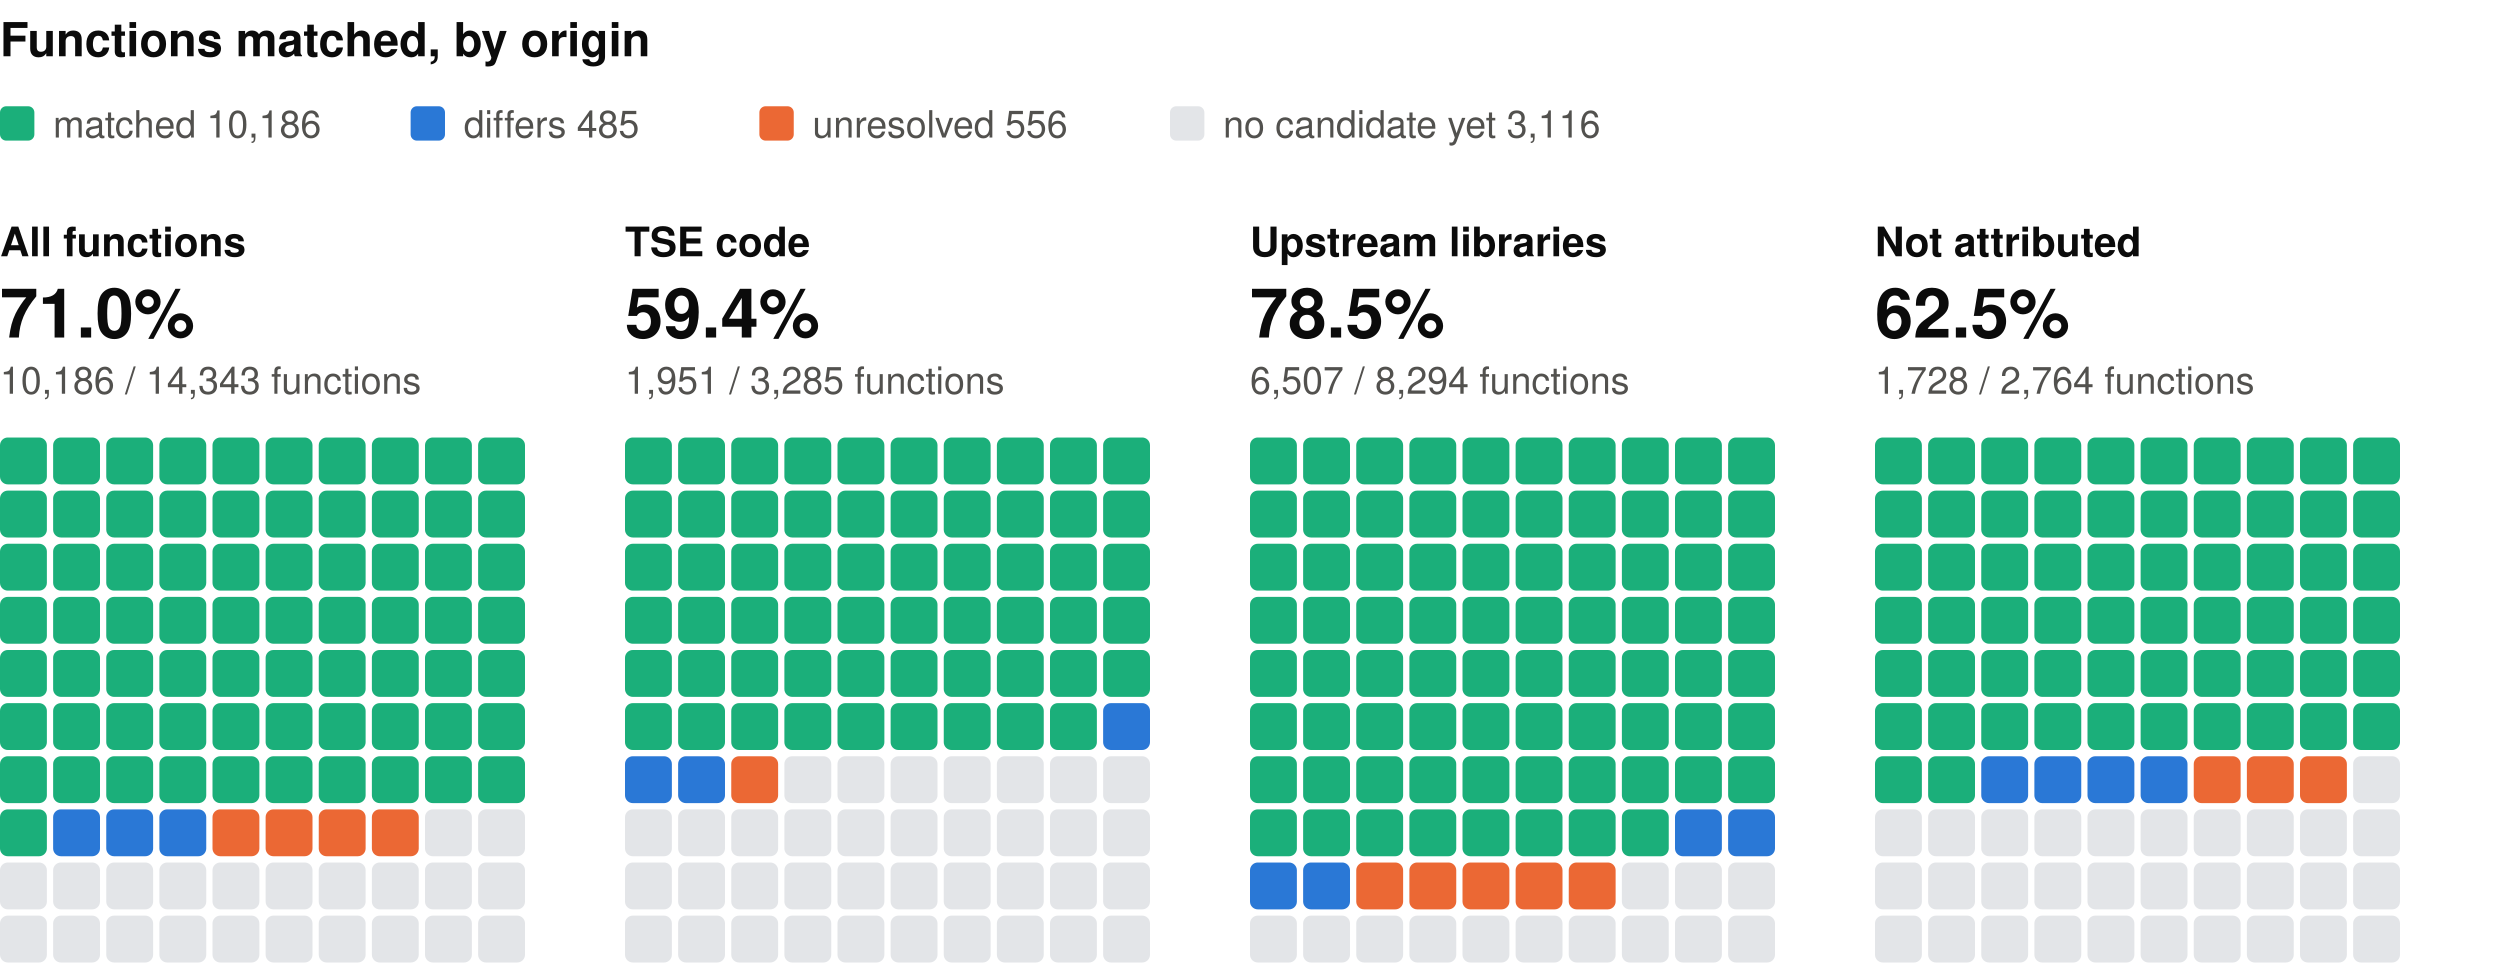
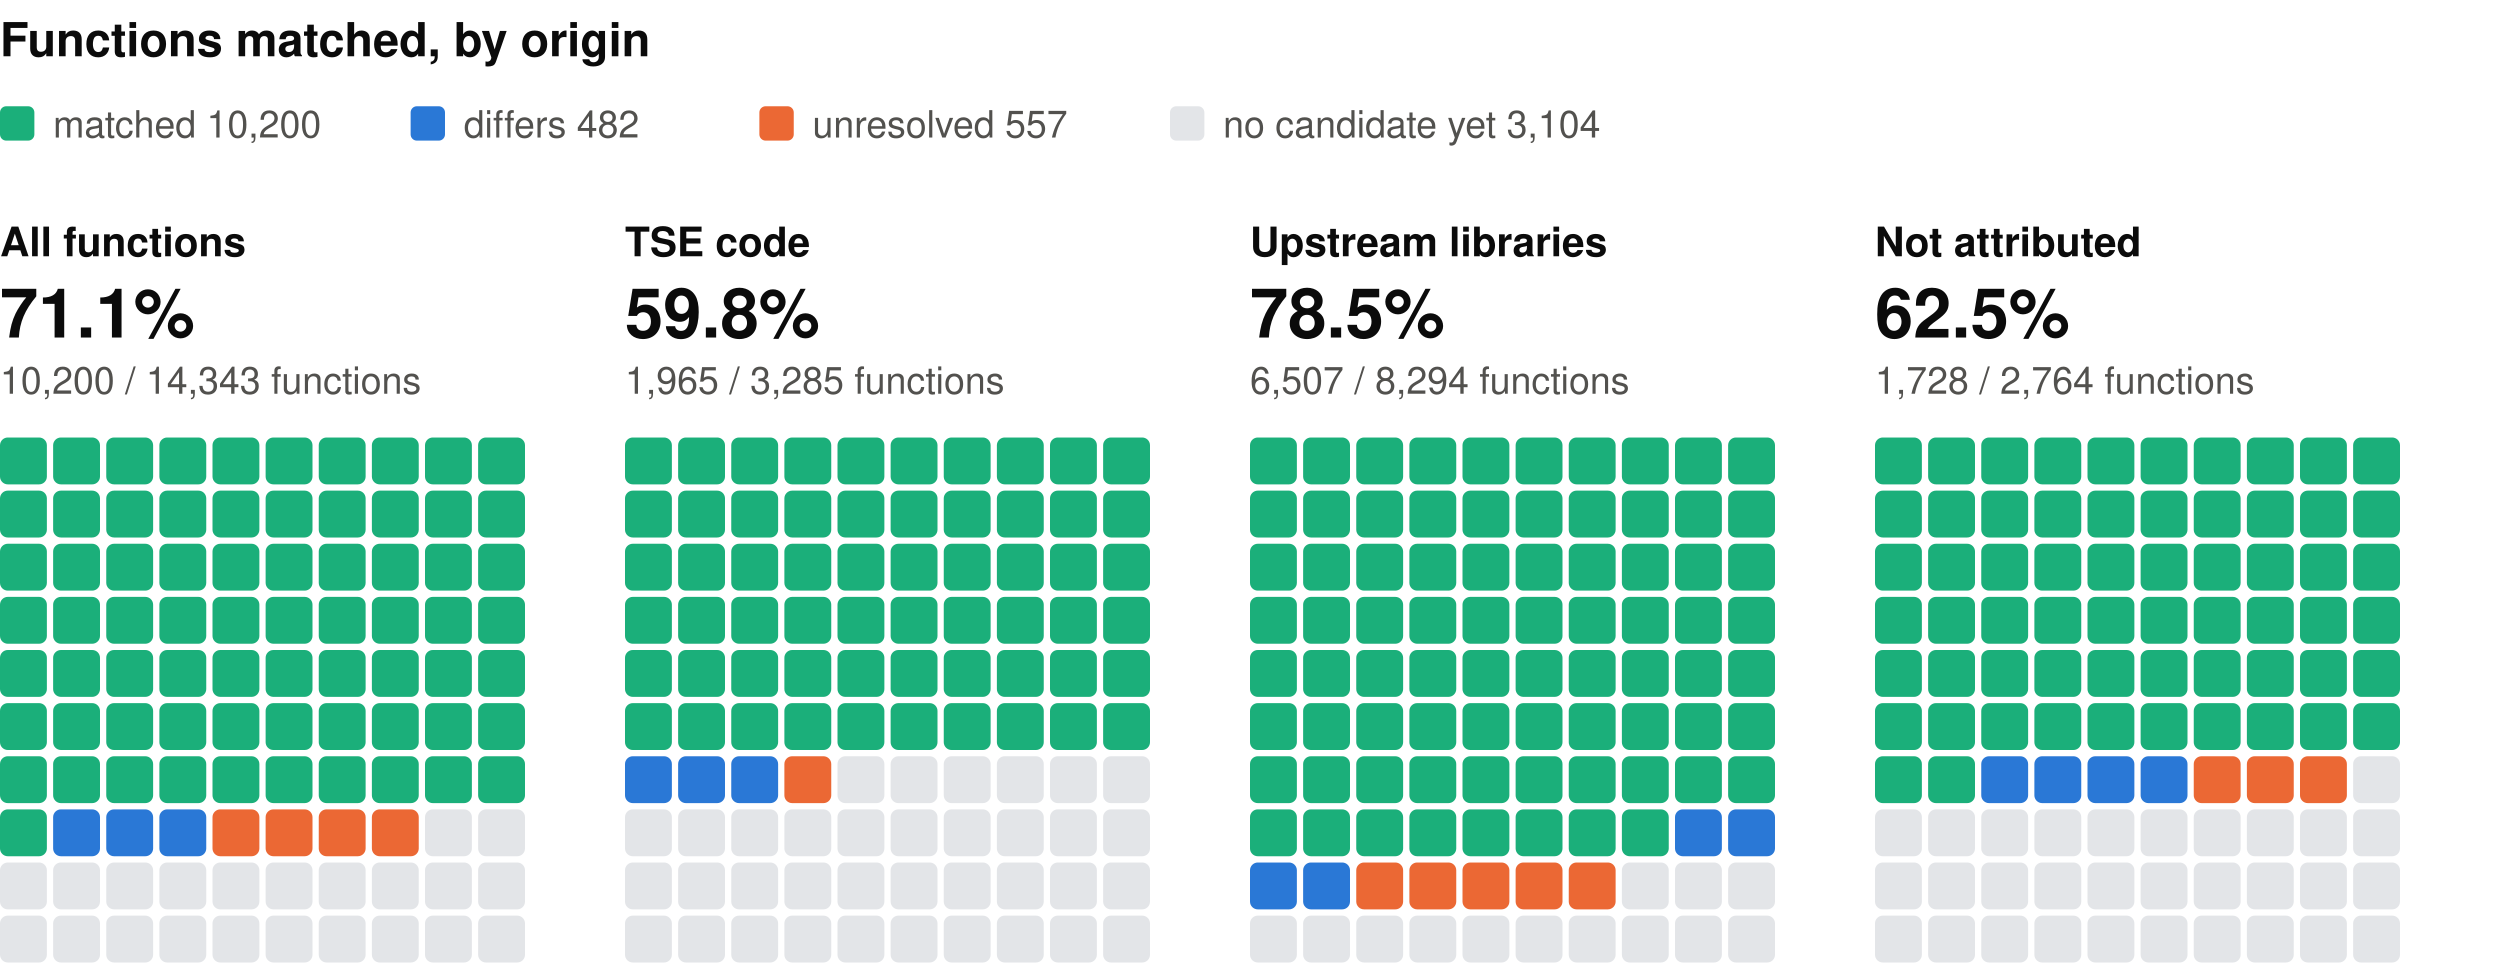
<svg xmlns="http://www.w3.org/2000/svg" width="800" height="310" viewBox="0 0 800 310" role="img" aria-label="Functions matched, by origin: one square per percent, coloured by verdict" font-family="system-ui, -apple-system, 'Segoe UI', Helvetica, Arial, sans-serif">
  <text x="0" y="18" font-size="15" fill="#0b0b0b" font-weight="600">Functions matched, by origin</text>
  <rect x="0" y="34" width="11" height="11" rx="2" fill="#1baf7a" />
-   <text x="17" y="44" font-size="12" fill="#52514e">matched 10,186</text>
+   <text x="17" y="44" font-size="12" fill="#52514e">matched 10,200</text>
  <rect x="131.4" y="34" width="11" height="11" rx="2" fill="#2a78d6" />
-   <text x="148.4" y="44" font-size="12" fill="#52514e">differs 485</text>
+   <text x="148.4" y="44" font-size="12" fill="#52514e">differs 482</text>
  <rect x="243" y="34" width="11" height="11" rx="2" fill="#eb6834" />
-   <text x="260" y="44" font-size="12" fill="#52514e">unresolved 556</text>
+   <text x="260" y="44" font-size="12" fill="#52514e">unresolved 557</text>
  <rect x="374.4" y="34" width="11" height="11" rx="2" fill="#e3e5e8" />
-   <text x="391.4" y="44" font-size="12" fill="#52514e">no candidate yet 3,116</text>
+   <text x="391.4" y="44" font-size="12" fill="#52514e">no candidate yet 3,104</text>
  <text x="0" y="82" font-size="13" fill="#0b0b0b" font-weight="600">All functions</text>
-   <text x="0" y="108" font-size="22" fill="#0b0b0b" font-weight="600">71.0%</text>
-   <text x="0" y="126" font-size="12" fill="#52514e">10,186 / 14,343 functions</text>
+   <text x="0" y="108" font-size="22" fill="#0b0b0b" font-weight="600">71.1%</text>
+   <text x="0" y="126" font-size="12" fill="#52514e">10,200 / 14,343 functions</text>
  <rect x="0" y="140" width="15" height="15" rx="2.5" fill="#1baf7a" />
  <rect x="17" y="140" width="15" height="15" rx="2.5" fill="#1baf7a" />
  <rect x="34" y="140" width="15" height="15" rx="2.5" fill="#1baf7a" />
  <rect x="51" y="140" width="15" height="15" rx="2.5" fill="#1baf7a" />
  <rect x="68" y="140" width="15" height="15" rx="2.5" fill="#1baf7a" />
  <rect x="85" y="140" width="15" height="15" rx="2.5" fill="#1baf7a" />
  <rect x="102" y="140" width="15" height="15" rx="2.5" fill="#1baf7a" />
  <rect x="119" y="140" width="15" height="15" rx="2.5" fill="#1baf7a" />
  <rect x="136" y="140" width="15" height="15" rx="2.5" fill="#1baf7a" />
  <rect x="153" y="140" width="15" height="15" rx="2.5" fill="#1baf7a" />
  <rect x="0" y="157" width="15" height="15" rx="2.5" fill="#1baf7a" />
  <rect x="17" y="157" width="15" height="15" rx="2.5" fill="#1baf7a" />
  <rect x="34" y="157" width="15" height="15" rx="2.5" fill="#1baf7a" />
  <rect x="51" y="157" width="15" height="15" rx="2.5" fill="#1baf7a" />
  <rect x="68" y="157" width="15" height="15" rx="2.5" fill="#1baf7a" />
  <rect x="85" y="157" width="15" height="15" rx="2.5" fill="#1baf7a" />
  <rect x="102" y="157" width="15" height="15" rx="2.5" fill="#1baf7a" />
  <rect x="119" y="157" width="15" height="15" rx="2.5" fill="#1baf7a" />
  <rect x="136" y="157" width="15" height="15" rx="2.5" fill="#1baf7a" />
  <rect x="153" y="157" width="15" height="15" rx="2.5" fill="#1baf7a" />
  <rect x="0" y="174" width="15" height="15" rx="2.5" fill="#1baf7a" />
  <rect x="17" y="174" width="15" height="15" rx="2.5" fill="#1baf7a" />
  <rect x="34" y="174" width="15" height="15" rx="2.5" fill="#1baf7a" />
  <rect x="51" y="174" width="15" height="15" rx="2.5" fill="#1baf7a" />
  <rect x="68" y="174" width="15" height="15" rx="2.5" fill="#1baf7a" />
  <rect x="85" y="174" width="15" height="15" rx="2.5" fill="#1baf7a" />
  <rect x="102" y="174" width="15" height="15" rx="2.5" fill="#1baf7a" />
  <rect x="119" y="174" width="15" height="15" rx="2.5" fill="#1baf7a" />
  <rect x="136" y="174" width="15" height="15" rx="2.5" fill="#1baf7a" />
  <rect x="153" y="174" width="15" height="15" rx="2.5" fill="#1baf7a" />
  <rect x="0" y="191" width="15" height="15" rx="2.5" fill="#1baf7a" />
  <rect x="17" y="191" width="15" height="15" rx="2.5" fill="#1baf7a" />
  <rect x="34" y="191" width="15" height="15" rx="2.5" fill="#1baf7a" />
  <rect x="51" y="191" width="15" height="15" rx="2.5" fill="#1baf7a" />
  <rect x="68" y="191" width="15" height="15" rx="2.5" fill="#1baf7a" />
  <rect x="85" y="191" width="15" height="15" rx="2.5" fill="#1baf7a" />
  <rect x="102" y="191" width="15" height="15" rx="2.5" fill="#1baf7a" />
  <rect x="119" y="191" width="15" height="15" rx="2.5" fill="#1baf7a" />
  <rect x="136" y="191" width="15" height="15" rx="2.5" fill="#1baf7a" />
  <rect x="153" y="191" width="15" height="15" rx="2.5" fill="#1baf7a" />
  <rect x="0" y="208" width="15" height="15" rx="2.5" fill="#1baf7a" />
  <rect x="17" y="208" width="15" height="15" rx="2.5" fill="#1baf7a" />
  <rect x="34" y="208" width="15" height="15" rx="2.5" fill="#1baf7a" />
  <rect x="51" y="208" width="15" height="15" rx="2.5" fill="#1baf7a" />
  <rect x="68" y="208" width="15" height="15" rx="2.5" fill="#1baf7a" />
  <rect x="85" y="208" width="15" height="15" rx="2.5" fill="#1baf7a" />
  <rect x="102" y="208" width="15" height="15" rx="2.5" fill="#1baf7a" />
  <rect x="119" y="208" width="15" height="15" rx="2.5" fill="#1baf7a" />
  <rect x="136" y="208" width="15" height="15" rx="2.5" fill="#1baf7a" />
  <rect x="153" y="208" width="15" height="15" rx="2.5" fill="#1baf7a" />
  <rect x="0" y="225" width="15" height="15" rx="2.5" fill="#1baf7a" />
  <rect x="17" y="225" width="15" height="15" rx="2.5" fill="#1baf7a" />
  <rect x="34" y="225" width="15" height="15" rx="2.5" fill="#1baf7a" />
  <rect x="51" y="225" width="15" height="15" rx="2.5" fill="#1baf7a" />
  <rect x="68" y="225" width="15" height="15" rx="2.5" fill="#1baf7a" />
  <rect x="85" y="225" width="15" height="15" rx="2.5" fill="#1baf7a" />
  <rect x="102" y="225" width="15" height="15" rx="2.5" fill="#1baf7a" />
  <rect x="119" y="225" width="15" height="15" rx="2.5" fill="#1baf7a" />
  <rect x="136" y="225" width="15" height="15" rx="2.5" fill="#1baf7a" />
  <rect x="153" y="225" width="15" height="15" rx="2.5" fill="#1baf7a" />
  <rect x="0" y="242" width="15" height="15" rx="2.5" fill="#1baf7a" />
  <rect x="17" y="242" width="15" height="15" rx="2.5" fill="#1baf7a" />
  <rect x="34" y="242" width="15" height="15" rx="2.5" fill="#1baf7a" />
  <rect x="51" y="242" width="15" height="15" rx="2.5" fill="#1baf7a" />
  <rect x="68" y="242" width="15" height="15" rx="2.5" fill="#1baf7a" />
  <rect x="85" y="242" width="15" height="15" rx="2.5" fill="#1baf7a" />
  <rect x="102" y="242" width="15" height="15" rx="2.5" fill="#1baf7a" />
  <rect x="119" y="242" width="15" height="15" rx="2.5" fill="#1baf7a" />
  <rect x="136" y="242" width="15" height="15" rx="2.5" fill="#1baf7a" />
  <rect x="153" y="242" width="15" height="15" rx="2.5" fill="#1baf7a" />
  <rect x="0" y="259" width="15" height="15" rx="2.5" fill="#1baf7a" />
  <rect x="17" y="259" width="15" height="15" rx="2.5" fill="#2a78d6" />
  <rect x="34" y="259" width="15" height="15" rx="2.5" fill="#2a78d6" />
  <rect x="51" y="259" width="15" height="15" rx="2.5" fill="#2a78d6" />
  <rect x="68" y="259" width="15" height="15" rx="2.5" fill="#eb6834" />
  <rect x="85" y="259" width="15" height="15" rx="2.5" fill="#eb6834" />
  <rect x="102" y="259" width="15" height="15" rx="2.5" fill="#eb6834" />
  <rect x="119" y="259" width="15" height="15" rx="2.5" fill="#eb6834" />
  <rect x="136" y="259" width="15" height="15" rx="2.5" fill="#e3e5e8" />
  <rect x="153" y="259" width="15" height="15" rx="2.5" fill="#e3e5e8" />
  <rect x="0" y="276" width="15" height="15" rx="2.5" fill="#e3e5e8" />
  <rect x="17" y="276" width="15" height="15" rx="2.5" fill="#e3e5e8" />
  <rect x="34" y="276" width="15" height="15" rx="2.5" fill="#e3e5e8" />
  <rect x="51" y="276" width="15" height="15" rx="2.5" fill="#e3e5e8" />
  <rect x="68" y="276" width="15" height="15" rx="2.5" fill="#e3e5e8" />
  <rect x="85" y="276" width="15" height="15" rx="2.5" fill="#e3e5e8" />
  <rect x="102" y="276" width="15" height="15" rx="2.5" fill="#e3e5e8" />
  <rect x="119" y="276" width="15" height="15" rx="2.5" fill="#e3e5e8" />
  <rect x="136" y="276" width="15" height="15" rx="2.5" fill="#e3e5e8" />
  <rect x="153" y="276" width="15" height="15" rx="2.5" fill="#e3e5e8" />
  <rect x="0" y="293" width="15" height="15" rx="2.5" fill="#e3e5e8" />
  <rect x="17" y="293" width="15" height="15" rx="2.5" fill="#e3e5e8" />
  <rect x="34" y="293" width="15" height="15" rx="2.5" fill="#e3e5e8" />
  <rect x="51" y="293" width="15" height="15" rx="2.5" fill="#e3e5e8" />
  <rect x="68" y="293" width="15" height="15" rx="2.5" fill="#e3e5e8" />
  <rect x="85" y="293" width="15" height="15" rx="2.5" fill="#e3e5e8" />
  <rect x="102" y="293" width="15" height="15" rx="2.5" fill="#e3e5e8" />
  <rect x="119" y="293" width="15" height="15" rx="2.5" fill="#e3e5e8" />
  <rect x="136" y="293" width="15" height="15" rx="2.5" fill="#e3e5e8" />
  <rect x="153" y="293" width="15" height="15" rx="2.5" fill="#e3e5e8" />
  <text x="200" y="82" font-size="13" fill="#0b0b0b" font-weight="600">TSE code</text>
-   <text x="200" y="108" font-size="22" fill="#0b0b0b" font-weight="600">59.4%</text>
-   <text x="200" y="126" font-size="12" fill="#52514e">1,951 / 3,285 functions</text>
+   <text x="200" y="108" font-size="22" fill="#0b0b0b" font-weight="600">59.8%</text>
+   <text x="200" y="126" font-size="12" fill="#52514e">1,965 / 3,285 functions</text>
  <rect x="200" y="140" width="15" height="15" rx="2.5" fill="#1baf7a" />
  <rect x="217" y="140" width="15" height="15" rx="2.5" fill="#1baf7a" />
  <rect x="234" y="140" width="15" height="15" rx="2.5" fill="#1baf7a" />
  <rect x="251" y="140" width="15" height="15" rx="2.5" fill="#1baf7a" />
  <rect x="268" y="140" width="15" height="15" rx="2.5" fill="#1baf7a" />
  <rect x="285" y="140" width="15" height="15" rx="2.5" fill="#1baf7a" />
  <rect x="302" y="140" width="15" height="15" rx="2.5" fill="#1baf7a" />
  <rect x="319" y="140" width="15" height="15" rx="2.5" fill="#1baf7a" />
  <rect x="336" y="140" width="15" height="15" rx="2.5" fill="#1baf7a" />
  <rect x="353" y="140" width="15" height="15" rx="2.5" fill="#1baf7a" />
  <rect x="200" y="157" width="15" height="15" rx="2.5" fill="#1baf7a" />
  <rect x="217" y="157" width="15" height="15" rx="2.5" fill="#1baf7a" />
  <rect x="234" y="157" width="15" height="15" rx="2.5" fill="#1baf7a" />
  <rect x="251" y="157" width="15" height="15" rx="2.5" fill="#1baf7a" />
  <rect x="268" y="157" width="15" height="15" rx="2.5" fill="#1baf7a" />
  <rect x="285" y="157" width="15" height="15" rx="2.5" fill="#1baf7a" />
  <rect x="302" y="157" width="15" height="15" rx="2.5" fill="#1baf7a" />
  <rect x="319" y="157" width="15" height="15" rx="2.5" fill="#1baf7a" />
  <rect x="336" y="157" width="15" height="15" rx="2.5" fill="#1baf7a" />
  <rect x="353" y="157" width="15" height="15" rx="2.5" fill="#1baf7a" />
  <rect x="200" y="174" width="15" height="15" rx="2.5" fill="#1baf7a" />
  <rect x="217" y="174" width="15" height="15" rx="2.5" fill="#1baf7a" />
  <rect x="234" y="174" width="15" height="15" rx="2.5" fill="#1baf7a" />
  <rect x="251" y="174" width="15" height="15" rx="2.5" fill="#1baf7a" />
  <rect x="268" y="174" width="15" height="15" rx="2.5" fill="#1baf7a" />
  <rect x="285" y="174" width="15" height="15" rx="2.5" fill="#1baf7a" />
  <rect x="302" y="174" width="15" height="15" rx="2.5" fill="#1baf7a" />
  <rect x="319" y="174" width="15" height="15" rx="2.5" fill="#1baf7a" />
  <rect x="336" y="174" width="15" height="15" rx="2.5" fill="#1baf7a" />
  <rect x="353" y="174" width="15" height="15" rx="2.5" fill="#1baf7a" />
  <rect x="200" y="191" width="15" height="15" rx="2.5" fill="#1baf7a" />
  <rect x="217" y="191" width="15" height="15" rx="2.5" fill="#1baf7a" />
  <rect x="234" y="191" width="15" height="15" rx="2.5" fill="#1baf7a" />
  <rect x="251" y="191" width="15" height="15" rx="2.5" fill="#1baf7a" />
  <rect x="268" y="191" width="15" height="15" rx="2.5" fill="#1baf7a" />
  <rect x="285" y="191" width="15" height="15" rx="2.5" fill="#1baf7a" />
  <rect x="302" y="191" width="15" height="15" rx="2.5" fill="#1baf7a" />
  <rect x="319" y="191" width="15" height="15" rx="2.5" fill="#1baf7a" />
  <rect x="336" y="191" width="15" height="15" rx="2.5" fill="#1baf7a" />
  <rect x="353" y="191" width="15" height="15" rx="2.5" fill="#1baf7a" />
  <rect x="200" y="208" width="15" height="15" rx="2.5" fill="#1baf7a" />
  <rect x="217" y="208" width="15" height="15" rx="2.5" fill="#1baf7a" />
  <rect x="234" y="208" width="15" height="15" rx="2.5" fill="#1baf7a" />
  <rect x="251" y="208" width="15" height="15" rx="2.5" fill="#1baf7a" />
  <rect x="268" y="208" width="15" height="15" rx="2.5" fill="#1baf7a" />
  <rect x="285" y="208" width="15" height="15" rx="2.5" fill="#1baf7a" />
  <rect x="302" y="208" width="15" height="15" rx="2.5" fill="#1baf7a" />
  <rect x="319" y="208" width="15" height="15" rx="2.5" fill="#1baf7a" />
  <rect x="336" y="208" width="15" height="15" rx="2.5" fill="#1baf7a" />
  <rect x="353" y="208" width="15" height="15" rx="2.5" fill="#1baf7a" />
  <rect x="200" y="225" width="15" height="15" rx="2.5" fill="#1baf7a" />
  <rect x="217" y="225" width="15" height="15" rx="2.5" fill="#1baf7a" />
  <rect x="234" y="225" width="15" height="15" rx="2.5" fill="#1baf7a" />
  <rect x="251" y="225" width="15" height="15" rx="2.5" fill="#1baf7a" />
  <rect x="268" y="225" width="15" height="15" rx="2.5" fill="#1baf7a" />
  <rect x="285" y="225" width="15" height="15" rx="2.5" fill="#1baf7a" />
  <rect x="302" y="225" width="15" height="15" rx="2.5" fill="#1baf7a" />
  <rect x="319" y="225" width="15" height="15" rx="2.5" fill="#1baf7a" />
  <rect x="336" y="225" width="15" height="15" rx="2.5" fill="#1baf7a" />
-   <rect x="353" y="225" width="15" height="15" rx="2.5" fill="#2a78d6" />
+   <rect x="353" y="225" width="15" height="15" rx="2.5" fill="#1baf7a" />
  <rect x="200" y="242" width="15" height="15" rx="2.5" fill="#2a78d6" />
  <rect x="217" y="242" width="15" height="15" rx="2.5" fill="#2a78d6" />
-   <rect x="234" y="242" width="15" height="15" rx="2.5" fill="#eb6834" />
-   <rect x="251" y="242" width="15" height="15" rx="2.5" fill="#e3e5e8" />
+   <rect x="234" y="242" width="15" height="15" rx="2.5" fill="#2a78d6" />
+   <rect x="251" y="242" width="15" height="15" rx="2.5" fill="#eb6834" />
  <rect x="268" y="242" width="15" height="15" rx="2.5" fill="#e3e5e8" />
  <rect x="285" y="242" width="15" height="15" rx="2.5" fill="#e3e5e8" />
  <rect x="302" y="242" width="15" height="15" rx="2.5" fill="#e3e5e8" />
  <rect x="319" y="242" width="15" height="15" rx="2.5" fill="#e3e5e8" />
  <rect x="336" y="242" width="15" height="15" rx="2.5" fill="#e3e5e8" />
  <rect x="353" y="242" width="15" height="15" rx="2.5" fill="#e3e5e8" />
  <rect x="200" y="259" width="15" height="15" rx="2.5" fill="#e3e5e8" />
  <rect x="217" y="259" width="15" height="15" rx="2.5" fill="#e3e5e8" />
  <rect x="234" y="259" width="15" height="15" rx="2.5" fill="#e3e5e8" />
  <rect x="251" y="259" width="15" height="15" rx="2.5" fill="#e3e5e8" />
  <rect x="268" y="259" width="15" height="15" rx="2.5" fill="#e3e5e8" />
  <rect x="285" y="259" width="15" height="15" rx="2.5" fill="#e3e5e8" />
  <rect x="302" y="259" width="15" height="15" rx="2.5" fill="#e3e5e8" />
  <rect x="319" y="259" width="15" height="15" rx="2.5" fill="#e3e5e8" />
  <rect x="336" y="259" width="15" height="15" rx="2.5" fill="#e3e5e8" />
  <rect x="353" y="259" width="15" height="15" rx="2.5" fill="#e3e5e8" />
  <rect x="200" y="276" width="15" height="15" rx="2.5" fill="#e3e5e8" />
  <rect x="217" y="276" width="15" height="15" rx="2.5" fill="#e3e5e8" />
  <rect x="234" y="276" width="15" height="15" rx="2.5" fill="#e3e5e8" />
  <rect x="251" y="276" width="15" height="15" rx="2.5" fill="#e3e5e8" />
  <rect x="268" y="276" width="15" height="15" rx="2.5" fill="#e3e5e8" />
  <rect x="285" y="276" width="15" height="15" rx="2.5" fill="#e3e5e8" />
  <rect x="302" y="276" width="15" height="15" rx="2.5" fill="#e3e5e8" />
  <rect x="319" y="276" width="15" height="15" rx="2.5" fill="#e3e5e8" />
  <rect x="336" y="276" width="15" height="15" rx="2.5" fill="#e3e5e8" />
  <rect x="353" y="276" width="15" height="15" rx="2.5" fill="#e3e5e8" />
  <rect x="200" y="293" width="15" height="15" rx="2.5" fill="#e3e5e8" />
  <rect x="217" y="293" width="15" height="15" rx="2.5" fill="#e3e5e8" />
  <rect x="234" y="293" width="15" height="15" rx="2.5" fill="#e3e5e8" />
  <rect x="251" y="293" width="15" height="15" rx="2.5" fill="#e3e5e8" />
  <rect x="268" y="293" width="15" height="15" rx="2.5" fill="#e3e5e8" />
  <rect x="285" y="293" width="15" height="15" rx="2.5" fill="#e3e5e8" />
  <rect x="302" y="293" width="15" height="15" rx="2.5" fill="#e3e5e8" />
  <rect x="319" y="293" width="15" height="15" rx="2.5" fill="#e3e5e8" />
  <rect x="336" y="293" width="15" height="15" rx="2.5" fill="#e3e5e8" />
  <rect x="353" y="293" width="15" height="15" rx="2.5" fill="#e3e5e8" />
  <text x="400" y="82" font-size="13" fill="#0b0b0b" font-weight="600">Upstream libraries</text>
  <text x="400" y="108" font-size="22" fill="#0b0b0b" font-weight="600">78.5%</text>
  <text x="400" y="126" font-size="12" fill="#52514e">6,507 / 8,294 functions</text>
  <rect x="400" y="140" width="15" height="15" rx="2.5" fill="#1baf7a" />
  <rect x="417" y="140" width="15" height="15" rx="2.5" fill="#1baf7a" />
  <rect x="434" y="140" width="15" height="15" rx="2.5" fill="#1baf7a" />
  <rect x="451" y="140" width="15" height="15" rx="2.5" fill="#1baf7a" />
  <rect x="468" y="140" width="15" height="15" rx="2.5" fill="#1baf7a" />
  <rect x="485" y="140" width="15" height="15" rx="2.5" fill="#1baf7a" />
  <rect x="502" y="140" width="15" height="15" rx="2.5" fill="#1baf7a" />
  <rect x="519" y="140" width="15" height="15" rx="2.5" fill="#1baf7a" />
  <rect x="536" y="140" width="15" height="15" rx="2.5" fill="#1baf7a" />
  <rect x="553" y="140" width="15" height="15" rx="2.5" fill="#1baf7a" />
  <rect x="400" y="157" width="15" height="15" rx="2.5" fill="#1baf7a" />
  <rect x="417" y="157" width="15" height="15" rx="2.5" fill="#1baf7a" />
  <rect x="434" y="157" width="15" height="15" rx="2.5" fill="#1baf7a" />
  <rect x="451" y="157" width="15" height="15" rx="2.5" fill="#1baf7a" />
  <rect x="468" y="157" width="15" height="15" rx="2.5" fill="#1baf7a" />
  <rect x="485" y="157" width="15" height="15" rx="2.5" fill="#1baf7a" />
  <rect x="502" y="157" width="15" height="15" rx="2.5" fill="#1baf7a" />
  <rect x="519" y="157" width="15" height="15" rx="2.5" fill="#1baf7a" />
  <rect x="536" y="157" width="15" height="15" rx="2.5" fill="#1baf7a" />
  <rect x="553" y="157" width="15" height="15" rx="2.5" fill="#1baf7a" />
  <rect x="400" y="174" width="15" height="15" rx="2.5" fill="#1baf7a" />
  <rect x="417" y="174" width="15" height="15" rx="2.5" fill="#1baf7a" />
  <rect x="434" y="174" width="15" height="15" rx="2.5" fill="#1baf7a" />
  <rect x="451" y="174" width="15" height="15" rx="2.5" fill="#1baf7a" />
  <rect x="468" y="174" width="15" height="15" rx="2.5" fill="#1baf7a" />
  <rect x="485" y="174" width="15" height="15" rx="2.5" fill="#1baf7a" />
  <rect x="502" y="174" width="15" height="15" rx="2.5" fill="#1baf7a" />
  <rect x="519" y="174" width="15" height="15" rx="2.5" fill="#1baf7a" />
  <rect x="536" y="174" width="15" height="15" rx="2.5" fill="#1baf7a" />
  <rect x="553" y="174" width="15" height="15" rx="2.5" fill="#1baf7a" />
  <rect x="400" y="191" width="15" height="15" rx="2.5" fill="#1baf7a" />
  <rect x="417" y="191" width="15" height="15" rx="2.5" fill="#1baf7a" />
  <rect x="434" y="191" width="15" height="15" rx="2.5" fill="#1baf7a" />
  <rect x="451" y="191" width="15" height="15" rx="2.5" fill="#1baf7a" />
  <rect x="468" y="191" width="15" height="15" rx="2.5" fill="#1baf7a" />
  <rect x="485" y="191" width="15" height="15" rx="2.5" fill="#1baf7a" />
  <rect x="502" y="191" width="15" height="15" rx="2.5" fill="#1baf7a" />
  <rect x="519" y="191" width="15" height="15" rx="2.5" fill="#1baf7a" />
  <rect x="536" y="191" width="15" height="15" rx="2.5" fill="#1baf7a" />
  <rect x="553" y="191" width="15" height="15" rx="2.5" fill="#1baf7a" />
  <rect x="400" y="208" width="15" height="15" rx="2.5" fill="#1baf7a" />
  <rect x="417" y="208" width="15" height="15" rx="2.5" fill="#1baf7a" />
  <rect x="434" y="208" width="15" height="15" rx="2.5" fill="#1baf7a" />
  <rect x="451" y="208" width="15" height="15" rx="2.5" fill="#1baf7a" />
  <rect x="468" y="208" width="15" height="15" rx="2.5" fill="#1baf7a" />
  <rect x="485" y="208" width="15" height="15" rx="2.5" fill="#1baf7a" />
  <rect x="502" y="208" width="15" height="15" rx="2.5" fill="#1baf7a" />
  <rect x="519" y="208" width="15" height="15" rx="2.5" fill="#1baf7a" />
  <rect x="536" y="208" width="15" height="15" rx="2.5" fill="#1baf7a" />
  <rect x="553" y="208" width="15" height="15" rx="2.5" fill="#1baf7a" />
  <rect x="400" y="225" width="15" height="15" rx="2.5" fill="#1baf7a" />
  <rect x="417" y="225" width="15" height="15" rx="2.5" fill="#1baf7a" />
  <rect x="434" y="225" width="15" height="15" rx="2.5" fill="#1baf7a" />
  <rect x="451" y="225" width="15" height="15" rx="2.5" fill="#1baf7a" />
  <rect x="468" y="225" width="15" height="15" rx="2.5" fill="#1baf7a" />
  <rect x="485" y="225" width="15" height="15" rx="2.5" fill="#1baf7a" />
  <rect x="502" y="225" width="15" height="15" rx="2.5" fill="#1baf7a" />
  <rect x="519" y="225" width="15" height="15" rx="2.5" fill="#1baf7a" />
  <rect x="536" y="225" width="15" height="15" rx="2.5" fill="#1baf7a" />
  <rect x="553" y="225" width="15" height="15" rx="2.5" fill="#1baf7a" />
  <rect x="400" y="242" width="15" height="15" rx="2.5" fill="#1baf7a" />
  <rect x="417" y="242" width="15" height="15" rx="2.5" fill="#1baf7a" />
  <rect x="434" y="242" width="15" height="15" rx="2.5" fill="#1baf7a" />
  <rect x="451" y="242" width="15" height="15" rx="2.5" fill="#1baf7a" />
  <rect x="468" y="242" width="15" height="15" rx="2.5" fill="#1baf7a" />
  <rect x="485" y="242" width="15" height="15" rx="2.5" fill="#1baf7a" />
  <rect x="502" y="242" width="15" height="15" rx="2.5" fill="#1baf7a" />
  <rect x="519" y="242" width="15" height="15" rx="2.5" fill="#1baf7a" />
  <rect x="536" y="242" width="15" height="15" rx="2.5" fill="#1baf7a" />
  <rect x="553" y="242" width="15" height="15" rx="2.5" fill="#1baf7a" />
  <rect x="400" y="259" width="15" height="15" rx="2.5" fill="#1baf7a" />
  <rect x="417" y="259" width="15" height="15" rx="2.5" fill="#1baf7a" />
  <rect x="434" y="259" width="15" height="15" rx="2.5" fill="#1baf7a" />
  <rect x="451" y="259" width="15" height="15" rx="2.5" fill="#1baf7a" />
  <rect x="468" y="259" width="15" height="15" rx="2.5" fill="#1baf7a" />
  <rect x="485" y="259" width="15" height="15" rx="2.5" fill="#1baf7a" />
  <rect x="502" y="259" width="15" height="15" rx="2.5" fill="#1baf7a" />
  <rect x="519" y="259" width="15" height="15" rx="2.5" fill="#1baf7a" />
  <rect x="536" y="259" width="15" height="15" rx="2.5" fill="#2a78d6" />
  <rect x="553" y="259" width="15" height="15" rx="2.5" fill="#2a78d6" />
  <rect x="400" y="276" width="15" height="15" rx="2.5" fill="#2a78d6" />
  <rect x="417" y="276" width="15" height="15" rx="2.5" fill="#2a78d6" />
  <rect x="434" y="276" width="15" height="15" rx="2.5" fill="#eb6834" />
  <rect x="451" y="276" width="15" height="15" rx="2.5" fill="#eb6834" />
  <rect x="468" y="276" width="15" height="15" rx="2.5" fill="#eb6834" />
  <rect x="485" y="276" width="15" height="15" rx="2.5" fill="#eb6834" />
  <rect x="502" y="276" width="15" height="15" rx="2.5" fill="#eb6834" />
  <rect x="519" y="276" width="15" height="15" rx="2.5" fill="#e3e5e8" />
  <rect x="536" y="276" width="15" height="15" rx="2.5" fill="#e3e5e8" />
  <rect x="553" y="276" width="15" height="15" rx="2.5" fill="#e3e5e8" />
  <rect x="400" y="293" width="15" height="15" rx="2.5" fill="#e3e5e8" />
  <rect x="417" y="293" width="15" height="15" rx="2.5" fill="#e3e5e8" />
  <rect x="434" y="293" width="15" height="15" rx="2.5" fill="#e3e5e8" />
  <rect x="451" y="293" width="15" height="15" rx="2.5" fill="#e3e5e8" />
  <rect x="468" y="293" width="15" height="15" rx="2.5" fill="#e3e5e8" />
  <rect x="485" y="293" width="15" height="15" rx="2.5" fill="#e3e5e8" />
  <rect x="502" y="293" width="15" height="15" rx="2.5" fill="#e3e5e8" />
  <rect x="519" y="293" width="15" height="15" rx="2.5" fill="#e3e5e8" />
  <rect x="536" y="293" width="15" height="15" rx="2.5" fill="#e3e5e8" />
  <rect x="553" y="293" width="15" height="15" rx="2.5" fill="#e3e5e8" />
  <text x="600" y="82" font-size="13" fill="#0b0b0b" font-weight="600">Not attributed</text>
  <text x="600" y="108" font-size="22" fill="#0b0b0b" font-weight="600">62.5%</text>
  <text x="600" y="126" font-size="12" fill="#52514e">1,728 / 2,764 functions</text>
  <rect x="600" y="140" width="15" height="15" rx="2.5" fill="#1baf7a" />
  <rect x="617" y="140" width="15" height="15" rx="2.5" fill="#1baf7a" />
  <rect x="634" y="140" width="15" height="15" rx="2.5" fill="#1baf7a" />
  <rect x="651" y="140" width="15" height="15" rx="2.5" fill="#1baf7a" />
  <rect x="668" y="140" width="15" height="15" rx="2.5" fill="#1baf7a" />
  <rect x="685" y="140" width="15" height="15" rx="2.5" fill="#1baf7a" />
  <rect x="702" y="140" width="15" height="15" rx="2.5" fill="#1baf7a" />
  <rect x="719" y="140" width="15" height="15" rx="2.5" fill="#1baf7a" />
  <rect x="736" y="140" width="15" height="15" rx="2.5" fill="#1baf7a" />
  <rect x="753" y="140" width="15" height="15" rx="2.5" fill="#1baf7a" />
  <rect x="600" y="157" width="15" height="15" rx="2.5" fill="#1baf7a" />
  <rect x="617" y="157" width="15" height="15" rx="2.5" fill="#1baf7a" />
  <rect x="634" y="157" width="15" height="15" rx="2.5" fill="#1baf7a" />
  <rect x="651" y="157" width="15" height="15" rx="2.5" fill="#1baf7a" />
  <rect x="668" y="157" width="15" height="15" rx="2.5" fill="#1baf7a" />
  <rect x="685" y="157" width="15" height="15" rx="2.5" fill="#1baf7a" />
  <rect x="702" y="157" width="15" height="15" rx="2.5" fill="#1baf7a" />
  <rect x="719" y="157" width="15" height="15" rx="2.5" fill="#1baf7a" />
  <rect x="736" y="157" width="15" height="15" rx="2.5" fill="#1baf7a" />
  <rect x="753" y="157" width="15" height="15" rx="2.5" fill="#1baf7a" />
  <rect x="600" y="174" width="15" height="15" rx="2.5" fill="#1baf7a" />
  <rect x="617" y="174" width="15" height="15" rx="2.5" fill="#1baf7a" />
  <rect x="634" y="174" width="15" height="15" rx="2.5" fill="#1baf7a" />
  <rect x="651" y="174" width="15" height="15" rx="2.5" fill="#1baf7a" />
  <rect x="668" y="174" width="15" height="15" rx="2.5" fill="#1baf7a" />
  <rect x="685" y="174" width="15" height="15" rx="2.5" fill="#1baf7a" />
  <rect x="702" y="174" width="15" height="15" rx="2.5" fill="#1baf7a" />
  <rect x="719" y="174" width="15" height="15" rx="2.5" fill="#1baf7a" />
  <rect x="736" y="174" width="15" height="15" rx="2.5" fill="#1baf7a" />
  <rect x="753" y="174" width="15" height="15" rx="2.5" fill="#1baf7a" />
  <rect x="600" y="191" width="15" height="15" rx="2.5" fill="#1baf7a" />
  <rect x="617" y="191" width="15" height="15" rx="2.5" fill="#1baf7a" />
  <rect x="634" y="191" width="15" height="15" rx="2.5" fill="#1baf7a" />
  <rect x="651" y="191" width="15" height="15" rx="2.5" fill="#1baf7a" />
  <rect x="668" y="191" width="15" height="15" rx="2.5" fill="#1baf7a" />
  <rect x="685" y="191" width="15" height="15" rx="2.5" fill="#1baf7a" />
  <rect x="702" y="191" width="15" height="15" rx="2.5" fill="#1baf7a" />
  <rect x="719" y="191" width="15" height="15" rx="2.5" fill="#1baf7a" />
  <rect x="736" y="191" width="15" height="15" rx="2.5" fill="#1baf7a" />
  <rect x="753" y="191" width="15" height="15" rx="2.5" fill="#1baf7a" />
  <rect x="600" y="208" width="15" height="15" rx="2.5" fill="#1baf7a" />
  <rect x="617" y="208" width="15" height="15" rx="2.5" fill="#1baf7a" />
  <rect x="634" y="208" width="15" height="15" rx="2.5" fill="#1baf7a" />
  <rect x="651" y="208" width="15" height="15" rx="2.5" fill="#1baf7a" />
  <rect x="668" y="208" width="15" height="15" rx="2.5" fill="#1baf7a" />
  <rect x="685" y="208" width="15" height="15" rx="2.5" fill="#1baf7a" />
  <rect x="702" y="208" width="15" height="15" rx="2.5" fill="#1baf7a" />
  <rect x="719" y="208" width="15" height="15" rx="2.5" fill="#1baf7a" />
  <rect x="736" y="208" width="15" height="15" rx="2.5" fill="#1baf7a" />
  <rect x="753" y="208" width="15" height="15" rx="2.5" fill="#1baf7a" />
  <rect x="600" y="225" width="15" height="15" rx="2.5" fill="#1baf7a" />
  <rect x="617" y="225" width="15" height="15" rx="2.5" fill="#1baf7a" />
  <rect x="634" y="225" width="15" height="15" rx="2.5" fill="#1baf7a" />
  <rect x="651" y="225" width="15" height="15" rx="2.5" fill="#1baf7a" />
  <rect x="668" y="225" width="15" height="15" rx="2.5" fill="#1baf7a" />
  <rect x="685" y="225" width="15" height="15" rx="2.5" fill="#1baf7a" />
  <rect x="702" y="225" width="15" height="15" rx="2.5" fill="#1baf7a" />
  <rect x="719" y="225" width="15" height="15" rx="2.5" fill="#1baf7a" />
  <rect x="736" y="225" width="15" height="15" rx="2.5" fill="#1baf7a" />
  <rect x="753" y="225" width="15" height="15" rx="2.5" fill="#1baf7a" />
  <rect x="600" y="242" width="15" height="15" rx="2.5" fill="#1baf7a" />
  <rect x="617" y="242" width="15" height="15" rx="2.5" fill="#1baf7a" />
  <rect x="634" y="242" width="15" height="15" rx="2.5" fill="#2a78d6" />
  <rect x="651" y="242" width="15" height="15" rx="2.5" fill="#2a78d6" />
  <rect x="668" y="242" width="15" height="15" rx="2.5" fill="#2a78d6" />
  <rect x="685" y="242" width="15" height="15" rx="2.5" fill="#2a78d6" />
  <rect x="702" y="242" width="15" height="15" rx="2.5" fill="#eb6834" />
  <rect x="719" y="242" width="15" height="15" rx="2.5" fill="#eb6834" />
  <rect x="736" y="242" width="15" height="15" rx="2.5" fill="#eb6834" />
  <rect x="753" y="242" width="15" height="15" rx="2.5" fill="#e3e5e8" />
  <rect x="600" y="259" width="15" height="15" rx="2.5" fill="#e3e5e8" />
  <rect x="617" y="259" width="15" height="15" rx="2.5" fill="#e3e5e8" />
  <rect x="634" y="259" width="15" height="15" rx="2.5" fill="#e3e5e8" />
  <rect x="651" y="259" width="15" height="15" rx="2.5" fill="#e3e5e8" />
  <rect x="668" y="259" width="15" height="15" rx="2.5" fill="#e3e5e8" />
  <rect x="685" y="259" width="15" height="15" rx="2.5" fill="#e3e5e8" />
  <rect x="702" y="259" width="15" height="15" rx="2.5" fill="#e3e5e8" />
  <rect x="719" y="259" width="15" height="15" rx="2.5" fill="#e3e5e8" />
  <rect x="736" y="259" width="15" height="15" rx="2.5" fill="#e3e5e8" />
  <rect x="753" y="259" width="15" height="15" rx="2.5" fill="#e3e5e8" />
  <rect x="600" y="276" width="15" height="15" rx="2.5" fill="#e3e5e8" />
  <rect x="617" y="276" width="15" height="15" rx="2.5" fill="#e3e5e8" />
  <rect x="634" y="276" width="15" height="15" rx="2.5" fill="#e3e5e8" />
  <rect x="651" y="276" width="15" height="15" rx="2.5" fill="#e3e5e8" />
  <rect x="668" y="276" width="15" height="15" rx="2.5" fill="#e3e5e8" />
  <rect x="685" y="276" width="15" height="15" rx="2.5" fill="#e3e5e8" />
  <rect x="702" y="276" width="15" height="15" rx="2.5" fill="#e3e5e8" />
  <rect x="719" y="276" width="15" height="15" rx="2.5" fill="#e3e5e8" />
  <rect x="736" y="276" width="15" height="15" rx="2.5" fill="#e3e5e8" />
  <rect x="753" y="276" width="15" height="15" rx="2.5" fill="#e3e5e8" />
  <rect x="600" y="293" width="15" height="15" rx="2.5" fill="#e3e5e8" />
  <rect x="617" y="293" width="15" height="15" rx="2.5" fill="#e3e5e8" />
  <rect x="634" y="293" width="15" height="15" rx="2.5" fill="#e3e5e8" />
  <rect x="651" y="293" width="15" height="15" rx="2.5" fill="#e3e5e8" />
  <rect x="668" y="293" width="15" height="15" rx="2.5" fill="#e3e5e8" />
  <rect x="685" y="293" width="15" height="15" rx="2.5" fill="#e3e5e8" />
  <rect x="702" y="293" width="15" height="15" rx="2.5" fill="#e3e5e8" />
  <rect x="719" y="293" width="15" height="15" rx="2.5" fill="#e3e5e8" />
  <rect x="736" y="293" width="15" height="15" rx="2.5" fill="#e3e5e8" />
  <rect x="753" y="293" width="15" height="15" rx="2.5" fill="#e3e5e8" />
</svg>
